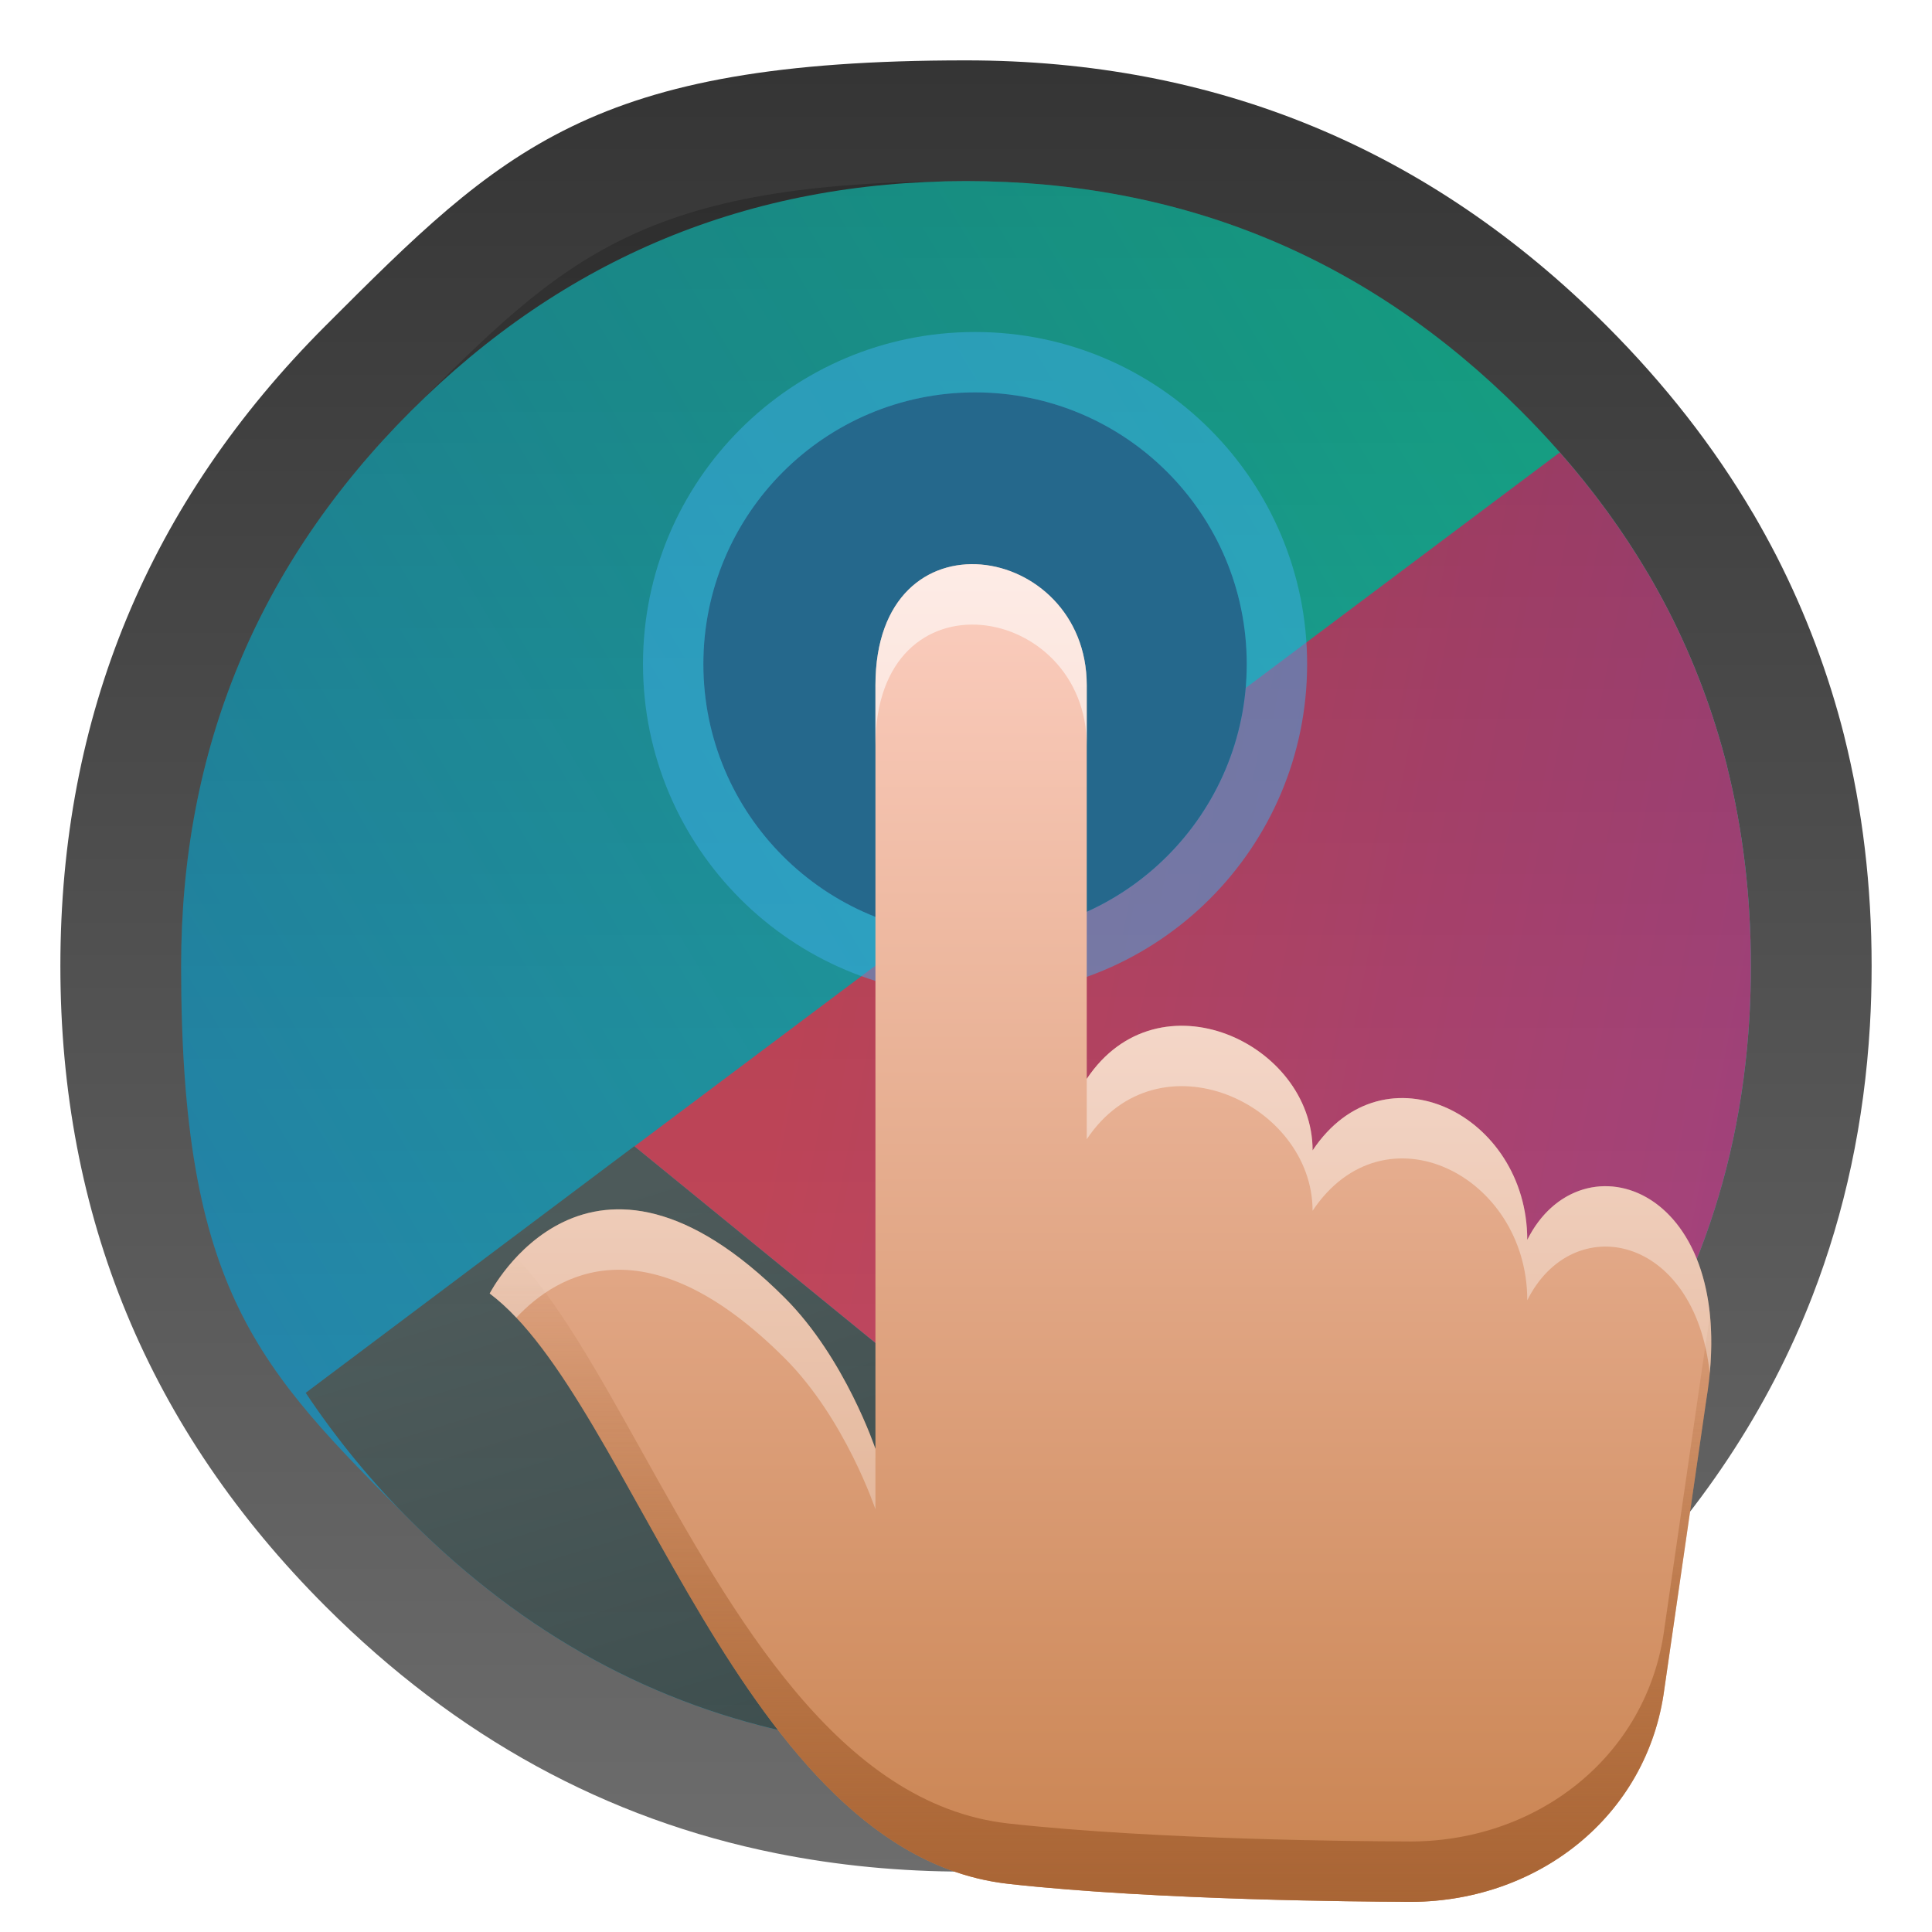
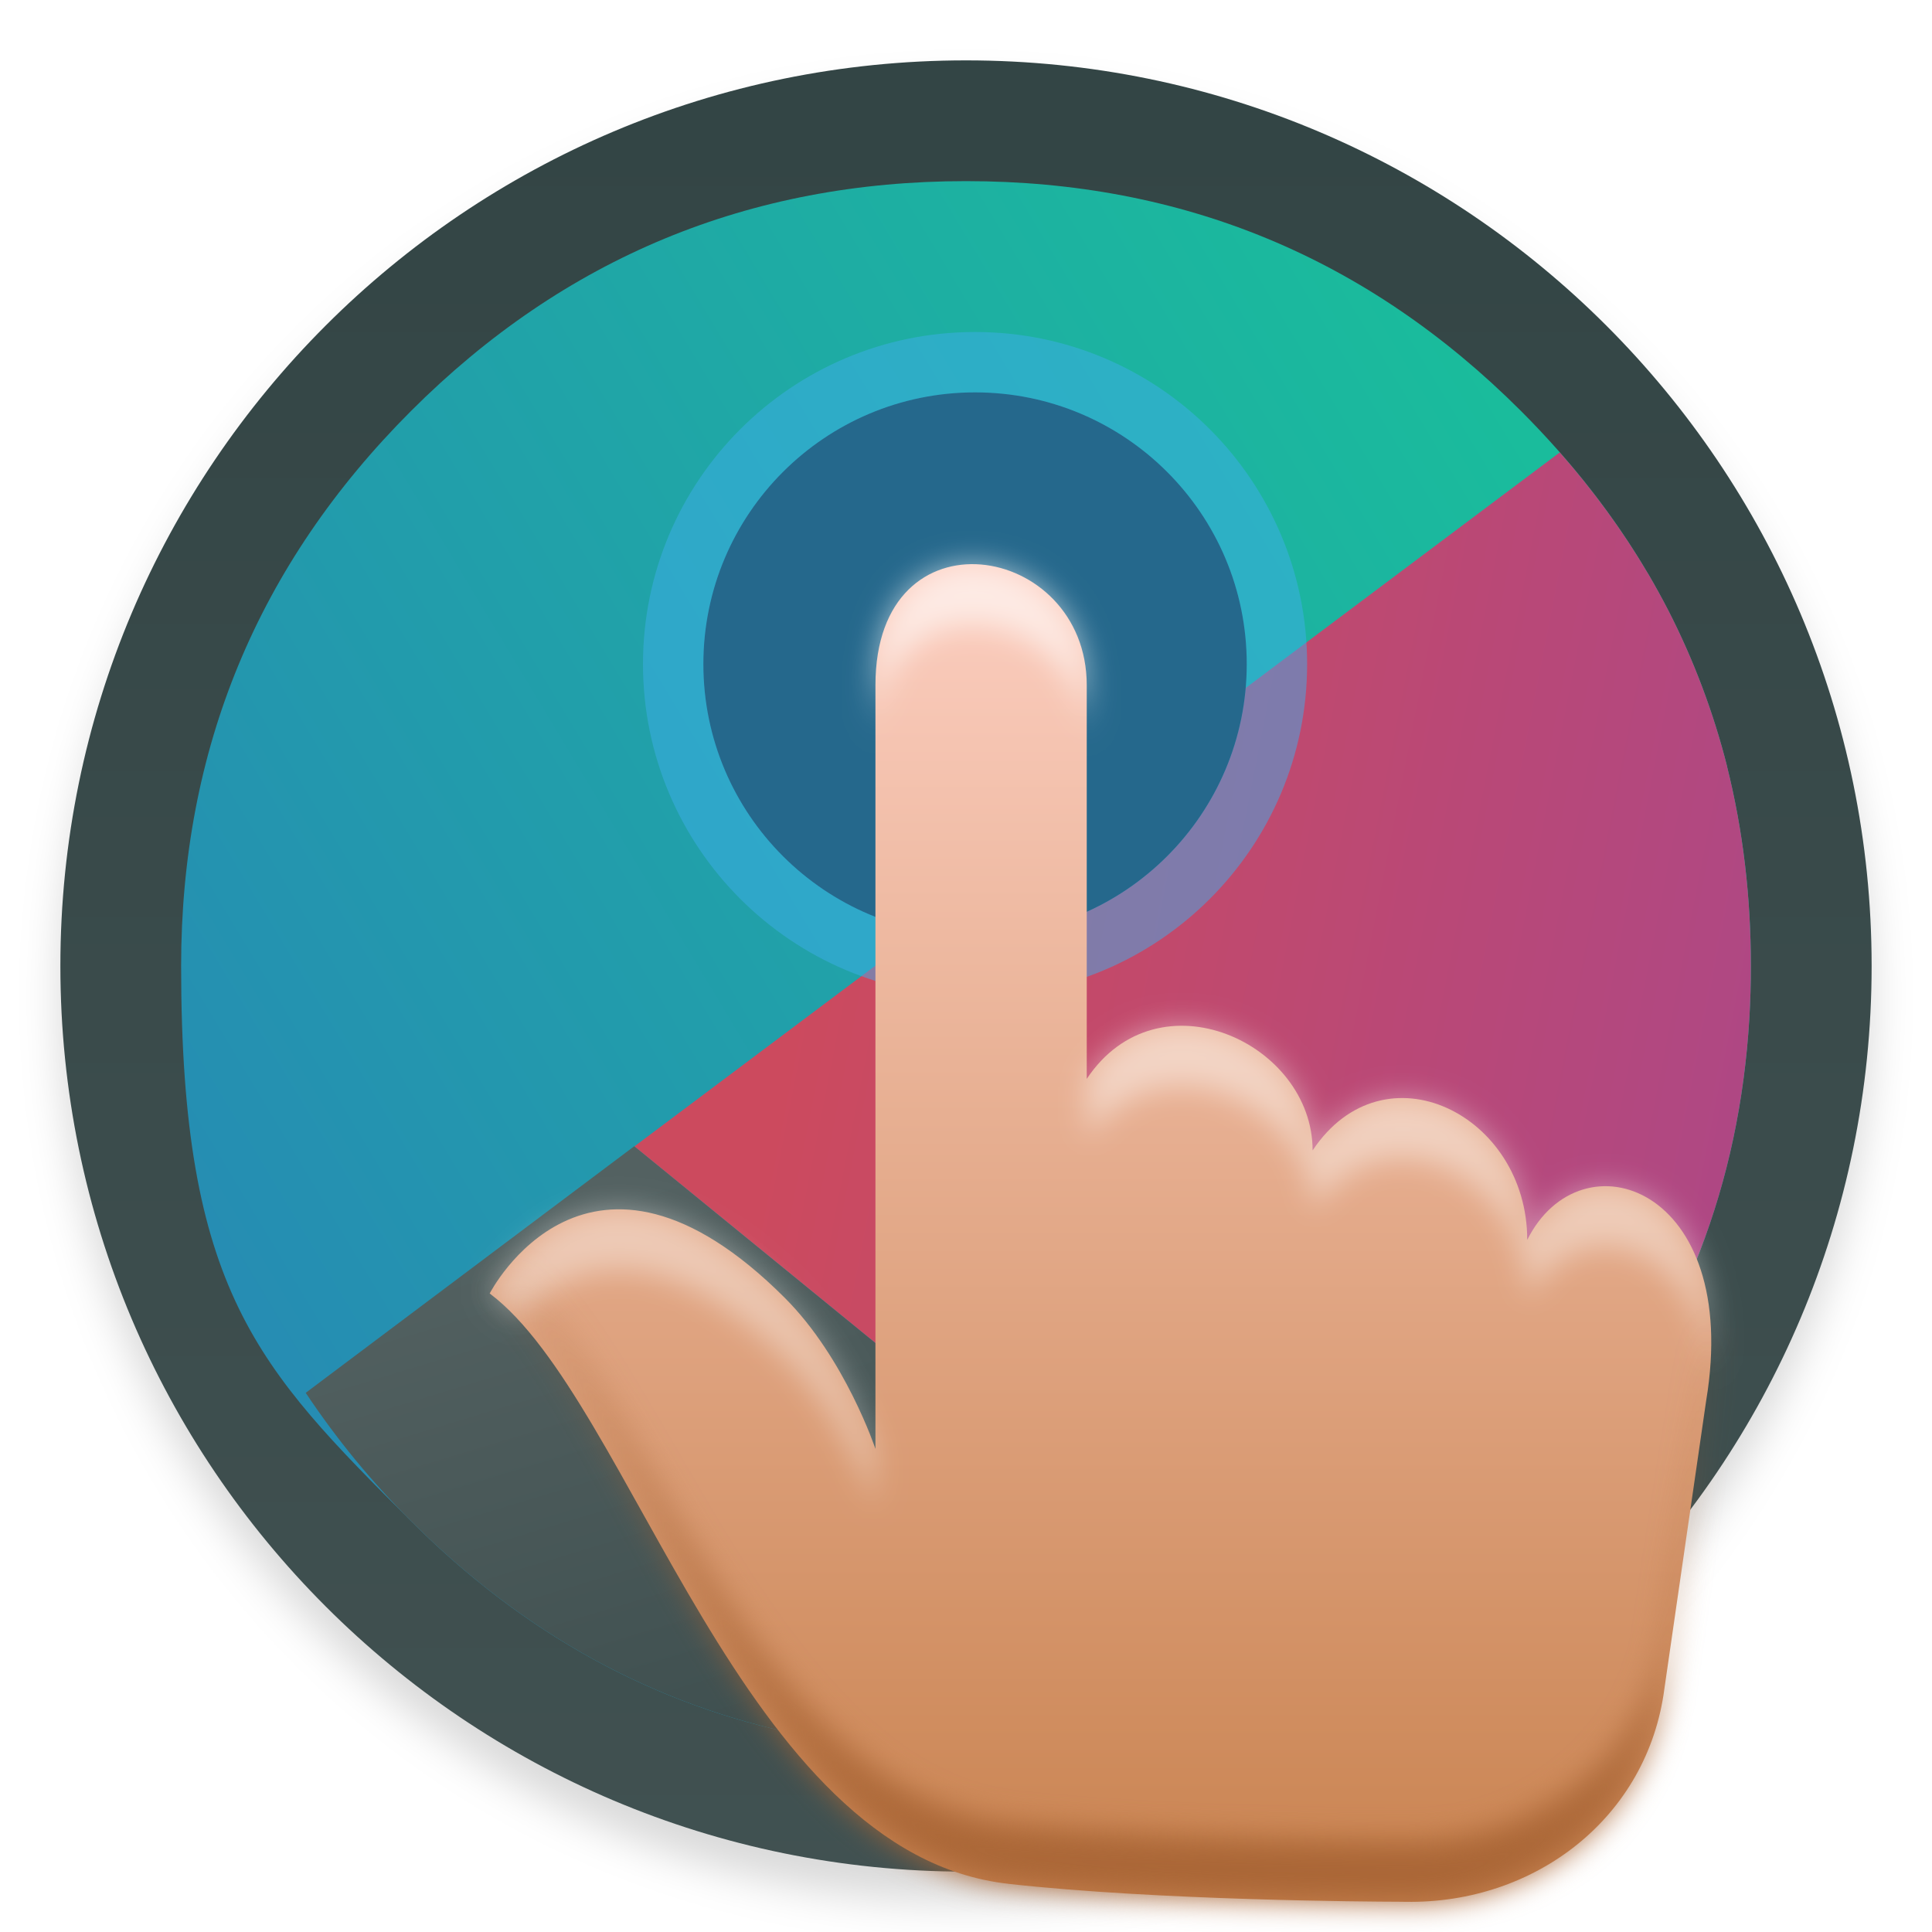
- <svg xmlns="http://www.w3.org/2000/svg" xmlns:xlink="http://www.w3.org/1999/xlink" width="64" height="64" fill="none">
+ <svg xmlns="http://www.w3.org/2000/svg" xmlns:xlink="http://www.w3.org/1999/xlink" width="64" height="64" fill="none" version="1.1">
  <defs>
    <linearGradient id="d" x1="21.599" x2="-3.073" y1="2.411" y2="17.237" gradientTransform="translate(-4.174 -.783)scale(2.2609)" gradientUnits="userSpaceOnUse">
-       <stop offset="0" stop-color="#1abc9c" />
-       <stop offset="1" stop-color="#2980b9" />
+       <stop stop-color="#1abc9c" offset="0" />
+       <stop stop-color="#2980b9" offset="1" />
    </linearGradient>
    <linearGradient id="e" x1="9.887" x2="6.089" y1="31.766" y2="19.225" gradientTransform="translate(-4.174 -.783)scale(2.2609)" gradientUnits="userSpaceOnUse">
-       <stop offset="0" stop-color="#334545" />
-       <stop offset="1" stop-color="#536161" />
+       <stop stop-color="#334545" offset="0" />
+       <stop stop-color="#536161" offset="1" />
    </linearGradient>
    <linearGradient id="f" x1="13.217" x2="29.16" y1="16.352" y2="19.478" gradientTransform="translate(-4.174 -.783)scale(2.2609)" gradientUnits="userSpaceOnUse">
-       <stop offset="0" stop-color="#cc4a5e" />
-       <stop offset="1" stop-color="#aa478a" />
-     </linearGradient>
-     <linearGradient id="h" x1="16" x2="16" y1="3" y2="26" gradientTransform="translate(-4.174 -.783)scale(2.2609)" gradientUnits="userSpaceOnUse">
-       <stop offset="0" />
-       <stop offset="1" stop-opacity="0" />
+       <stop stop-color="#cc4a5e" offset="0" />
+       <stop stop-color="#aa478a" offset="1" />
    </linearGradient>
    <linearGradient id="j" x1="17.635" x2="17.635" y1="9.846" y2="32.002" gradientTransform="matrix(2 0 0 2 0 -1.002)" gradientUnits="userSpaceOnUse">
-       <stop offset="0" stop-color="#fccec0" />
-       <stop offset="1" stop-color="#c98350" />
+       <stop stop-color="#fccec0" offset="0" />
+       <stop stop-color="#c98350" offset="1" />
    </linearGradient>
    <linearGradient id="k" x1="18" x2="18" y1="21" y2="32" gradientTransform="matrix(2 0 0 2 0 -1.002)" gradientUnits="userSpaceOnUse">
-       <stop offset="0" stop-color="#a96535" stop-opacity="0" />
-       <stop offset="1" stop-color="#a96535" />
+       <stop stop-color="#a96535" stop-opacity="0" offset="0" />
+       <stop stop-color="#a96535" offset="1" />
    </linearGradient>
    <linearGradient id="l" x1="18" x2="18" y1="10" y2="25.5" gradientTransform="matrix(2 0 0 2 0 -1.002)" gradientUnits="userSpaceOnUse">
-       <stop offset="0" stop-color="#fff" />
-       <stop offset="1" stop-color="#fff" stop-opacity=".5" />
+       <stop stop-color="#fff" offset="0" />
+       <stop stop-color="#fff" stop-opacity=".5" offset="1" />
    </linearGradient>
-     <linearGradient id="b-3" x1="520" x2="520.03" y1="44" y2="985.85" gradientTransform="translate(-.542 -.542)scale(.06356)" gradientUnits="userSpaceOnUse">
-       <stop offset="0" stop-color="#353535" />
-       <stop offset="1" stop-color="#6d6d6d" />
-     </linearGradient>
-     <linearGradient xlink:href="#b-3" id="linearGradient645" x1="520" x2="520.03" y1="44" y2="985.85" gradientTransform="translate(3.797 3.797)scale(.05509)" gradientUnits="userSpaceOnUse" />
-     <clipPath id="clipPath641">
-       <path fill="url(#linearGradient645)" stroke-width=".867" d="M57.212 25.39a24.6 24.6 0 0 0-1.941-5.157A28 28 0 0 0 54.593 19h-.002q-1.685-2.865-4.204-5.385Q42.771 6.001 32 6c-10.771-.001-13.309 2.54-18.385 7.615Q6.001 21.23 6 32c-.001 10.77 2.539 13.312 7.615 18.387 3.748 3.749 8.07 6.112 12.94 7.087 1.758.353 3.565.526 5.444.526q10.772 0 18.387-7.613 4.017-4.014 5.914-8.912c.936-2.421 1.487-5.002 1.65-7.754q.05-.843.05-1.72c0-2.3-.26-4.496-.79-6.61z" />
-     </clipPath>
-     <filter id="a-6" width="1.072" height="1.072" x="-.036" y="-.036" color-interpolation-filters="sRGB">
+     <filter id="a-6" x="-.036" y="-.036" width="1.072" height="1.072" color-interpolation-filters="sRGB">
      <feGaussianBlur stdDeviation="14.16" />
    </filter>
    <style id="current-color-scheme" type="text/css">.ColorScheme-Highlight{color:#3daee9}</style>
+     <linearGradient id="linearGradient31" x1="32" x2="32" y1="2" y2="62" gradientUnits="userSpaceOnUse" xlink:href="#e" />
+     <filter id="filter32" x="-.027" y="-.027" width="1.054" height="1.054" color-interpolation-filters="sRGB">
+       <feGaussianBlur stdDeviation="0.675" />
+     </filter>
+     <filter id="filter33" x="-.028" y="-.037" width="1.057" height="1.073" color-interpolation-filters="sRGB">
+       <feGaussianBlur stdDeviation="0.477" />
+     </filter>
+     <filter id="filter34" x="-.028" y="-.054" width="1.057" height="1.107" color-interpolation-filters="sRGB">
+       <feGaussianBlur stdDeviation="0.477" />
+     </filter>
  </defs>
-   <path d="M969.7 392c-1.1-4.35-2.35-9-3.65-13.6-2.5-8.75-5.35-17.6-8.45-26.35-6.45-18.25-14.15-36.05-23.15-53.65-3.8-7.4-7.95-14.95-12.3-22.4h-.025q-30.601-52.01-76.325-97.75C753.65 86.1 642.35 40 512 40S270.4 86.1 178.25 178.25 40 381.65 40 512s46.1 241.65 138.25 333.8c68.05 68.05 146.5 110.95 234.9 128.65C445.1 980.85 477.9 984 512 984c130.35 0 241.65-46.05 333.8-138.2 48.6-48.6 84.4-102.5 107.35-161.8 17-43.95 27-90.8 29.95-140.75.6-10.2.9-20.65.9-31.25 0-41.75-4.7-81.6-14.3-120" filter="url(#a-6)" opacity=".25" transform="translate(-.542 -.542)scale(.06356)" />
-   <path fill="url(#b-3)" d="M61.091 24.373a28.4 28.4 0 0 0-2.24-5.95A31 31 0 0 0 58.069 17h-.002q-1.945-3.306-4.851-6.213Q44.429 2.001 32 2c-12.429-.001-15.356 2.93-21.213 8.787S2 23.715 2 32s2.93 15.36 8.787 21.216c4.325 4.325 9.311 7.052 14.93 8.177C27.747 61.8 29.832 62 32 62q12.429 0 21.216-8.784 4.634-4.632 6.823-10.284c1.08-2.793 1.716-5.771 1.904-8.946Q62 33.012 62 32c0-2.654-.299-5.187-.91-7.627z" />
-   <path fill="url(#d)" stroke-width="2.261" d="M32 6q-10.77.001-18.385 7.615Q6 21.23 6 32c0 10.77 2.539 13.312 7.615 18.387 3.748 3.748 8.07 6.113 12.939 7.088 1.76.353 3.566.525 5.445.525q10.772 0 18.387-7.613c2.677-2.677 4.65-5.645 5.914-8.912q1.405-3.628 1.65-7.754.05-.843.05-1.72c0-2.3-.26-4.495-.79-6.61h.003a24.6 24.6 0 0 0-1.942-5.158A27 27 0 0 0 54.593 19h-.002q-1.686-2.865-4.205-5.384Q42.771 6.001 32 6" />
-   <path fill="url(#e)" stroke-width="2.261" d="m21.012 37.969-10.885 8.17a27.5 27.5 0 0 0 3.488 4.248c3.749 3.748 8.07 6.113 12.94 7.088C28.313 57.828 30.12 58 32 58c3.909 0 7.504-.757 10.79-2.262z" />
-   <path fill="url(#f)" stroke-width="2.261" d="M51.67 14.986 21.018 37.974l21.773 17.764c2.75-1.259 5.283-3.04 7.596-5.352 2.677-2.677 4.65-5.645 5.914-8.912q1.405-3.628 1.65-7.754A29 29 0 0 0 58 32c0-2.3-.26-4.495-.789-6.61h.002a24.6 24.6 0 0 0-1.941-5.158c-.21-.407-.439-.822-.678-1.232h-.002q-1.237-2.1-2.922-4.014" />
-   <path stroke-width="2.261" d="M51.668 14.986 21.012 37.968l36.359-11.836c-.054-.247-.099-.497-.16-.742h.002a24.6 24.6 0 0 0-1.942-5.158 27 27 0 0 0-.677-1.233h-.002a26 26 0 0 0-2.924-4.013" />
-   <path fill="url(#h)" stroke-width="2.261" d="M.348 8.26A2.26 2.26 0 0 1 2.608 6h58.784a2.26 2.26 0 0 1 2.26 2.26v47.48a2.26 2.26 0 0 1-2.26 2.26H2.609a2.26 2.26 0 0 1-2.261-2.26z" clip-path="url(#clipPath641)" opacity=".2" />
+   <circle cx="32" cy="33" r="30" fill="#000000" filter="url(#filter32)" opacity=".15" />
+   <circle cx="32" cy="32" r="30" fill="url(#linearGradient31)" />
+   <path transform="translate(-.542 -.542)scale(.06356)" d="M969.7 392c-1.1-4.35-2.35-9-3.65-13.6-2.5-8.75-5.35-17.6-8.45-26.35-6.45-18.25-14.15-36.05-23.15-53.65-3.8-7.4-7.95-14.95-12.3-22.4h-.025q-30.601-52.01-76.325-97.75C753.65 86.1 642.35 40 512 40S270.4 86.1 178.25 178.25 40 381.65 40 512s46.1 241.65 138.25 333.8c68.05 68.05 146.5 110.95 234.9 128.65C445.1 980.85 477.9 984 512 984c130.35 0 241.65-46.05 333.8-138.2 48.6-48.6 84.4-102.5 107.35-161.8 17-43.95 27-90.8 29.95-140.75.6-10.2.9-20.65.9-31.25 0-41.75-4.7-81.6-14.3-120" filter="url(#a-6)" opacity=".25" />
+   <path d="M32 6q-10.77.001-18.385 7.615Q6 21.23 6 32c0 10.77 2.539 13.312 7.615 18.387 3.748 3.748 8.07 6.113 12.939 7.088 1.76.353 3.566.525 5.445.525q10.772 0 18.387-7.613c2.677-2.677 4.65-5.645 5.914-8.912q1.405-3.628 1.65-7.754.05-.843.05-1.72c0-2.3-.26-4.495-.79-6.61h.003a24.6 24.6 0 0 0-1.942-5.158A27 27 0 0 0 54.593 19h-.002q-1.686-2.865-4.205-5.384Q42.771 6.001 32 6" fill="url(#d)" stroke-width="2.261" />
+   <path d="m21.012 37.969-10.885 8.17a27.5 27.5 0 0 0 3.488 4.248c3.749 3.748 8.07 6.113 12.94 7.088C28.313 57.828 30.12 58 32 58c3.909 0 7.504-.757 10.79-2.262z" fill="url(#e)" stroke-width="2.261" />
+   <path d="M51.67 14.986 21.018 37.974l21.773 17.764c2.75-1.259 5.283-3.04 7.596-5.352 2.677-2.677 4.65-5.645 5.914-8.912q1.405-3.628 1.65-7.754A29 29 0 0 0 58 32c0-2.3-.26-4.495-.789-6.61h.002a24.6 24.6 0 0 0-1.941-5.158c-.21-.407-.439-.822-.678-1.232h-.002q-1.237-2.1-2.922-4.014" fill="url(#f)" stroke-width="2.261" />
+   <path d="M51.668 14.986 21.012 37.968l36.359-11.836c-.054-.247-.099-.497-.16-.742h.002a24.6 24.6 0 0 0-1.942-5.158 27 27 0 0 0-.677-1.233h-.002a26 26 0 0 0-2.924-4.013" stroke-width="2.261" />
  <g stroke-width="2">
-     <path fill="currentColor" d="M43.3 21.998c0 6.075-4.925 11-11 11s-11-4.925-11-11 4.925-11 11-11 11 4.925 11 11" class="ColorScheme-Highlight" opacity=".5" />
-     <path fill="currentColor" d="M41.3 21.998a9 9 0 1 1-18 0 9 9 0 0 1 18 0" class="ColorScheme-Highlight" />
-     <path fill="#000" fill-opacity=".4" d="M41.3 21.998a9 9 0 1 1-18 0 9 9 0 0 1 18 0" />
-     <path fill="url(#j)" d="M33.407 62.405c4.953.55 11.949.59 12.923.592q.117 0 .233.003c4.3.07 8.022-2.794 8.574-7.072l1.381-9.523c1.185-7.111-4.148-8.889-5.926-5.333 0-4.149-4.74-6.519-7.11-2.963 0-3.556-5.112-5.926-7.482-2.37V22.7c0-4.74-7-5.926-7 0v25.296s-1-3-3-5c-6.52-6.519-9.778-.148-9.778-.148 4.74 3.556 8.331 18.572 17.185 19.556z" />
-     <path fill="url(#k)" d="M46.33 62.998c-.974-.003-7.97-.042-12.923-.592-5.617-.625-9.116-6.897-12.134-12.307-1.739-3.118-3.318-5.95-5.051-7.249 0 0 .293-.574.88-1.201 1.4 1.482 2.73 3.868 4.171 6.45 3.018 5.41 6.517 11.683 12.134 12.307 4.953.55 11.95.59 12.923.592l.205.002h.028c4.3.07 8.022-2.793 8.574-7.071l1.381-9.523q.079-.473.12-.913c.09.844.063 1.815-.12 2.913l-1.381 9.523c-.552 4.278-4.273 7.14-8.574 7.072h-.028z" />
-     <path fill="url(#l)" fill-rule="evenodd" d="M29 47.998s-1-3-3-5c-6.52-6.52-9.778-.148-9.778-.148q.446.336.881.799c1.37-1.462 4.335-3.213 8.897 1.349 2 2 3 5 3 5zm7-10.259v-2c2.37-3.556 7.481-1.185 7.481 2.37 2.37-3.555 7.112-1.185 7.112 2.963 1.699-3.398 6.646-1.924 6.045 4.421-.496-4.62-4.542-5.427-6.045-2.42 0-4.149-4.741-6.52-7.112-2.964 0-3.555-5.11-5.926-7.481-2.37m0-15.037v2c0-4.74-7-5.926-7 0v-2c0-5.926 7-4.74 7 0" clip-rule="evenodd" opacity=".6" />
+     <path class="ColorScheme-Highlight" d="m43.3 21.998c0 6.075-4.925 11-11 11s-11-4.925-11-11 4.925-11 11-11 11 4.925 11 11" fill="currentColor" opacity=".5" />
+     <path class="ColorScheme-Highlight" d="m41.3 21.998a9 9 0 1 1-18 0 9 9 0 0 1 18 0" fill="currentColor" />
+     <path d="m41.3 21.998a9 9 0 1 1-18 0 9 9 0 0 1 18 0" fill="#000" fill-opacity=".4" />
+     <path d="M33.407 62.405c4.953.55 11.949.59 12.923.592q.117 0 .233.003c4.3.07 8.022-2.794 8.574-7.072l1.381-9.523c1.185-7.111-4.148-8.889-5.926-5.333 0-4.149-4.74-6.519-7.11-2.963 0-3.556-5.112-5.926-7.482-2.37V22.7c0-4.74-7-5.926-7 0v25.296s-1-3-3-5c-6.52-6.519-9.778-.148-9.778-.148 4.74 3.556 8.331 18.572 17.185 19.556z" fill="url(#j)" />
+     <path d="M46.33 62.998c-.974-.003-7.97-.042-12.923-.592-5.617-.625-9.116-6.897-12.134-12.307-1.739-3.118-3.318-5.95-5.051-7.249 0 0 .293-.574.88-1.201 1.4 1.482 2.73 3.868 4.171 6.45 3.018 5.41 6.517 11.683 12.134 12.307 4.953.55 11.95.59 12.923.592l.205.002h.028c4.3.07 8.022-2.793 8.574-7.071l1.381-9.523q.079-.473.12-.913c.09.844.063 1.815-.12 2.913l-1.381 9.523c-.552 4.278-4.273 7.14-8.574 7.072h-.028z" fill="url(#k)" filter="url(#filter34)" />
+     <path d="M29 47.998s-1-3-3-5c-6.52-6.52-9.778-.148-9.778-.148q.446.336.881.799c1.37-1.462 4.335-3.213 8.897 1.349 2 2 3 5 3 5zm7-10.259v-2c2.37-3.556 7.481-1.185 7.481 2.37 2.37-3.555 7.112-1.185 7.112 2.963 1.699-3.398 6.646-1.924 6.045 4.421-.496-4.62-4.542-5.427-6.045-2.42 0-4.149-4.741-6.52-7.112-2.964 0-3.555-5.11-5.926-7.481-2.37m0-15.037v2c0-4.74-7-5.926-7 0v-2c0-5.926 7-4.74 7 0" clip-rule="evenodd" fill="url(#l)" fill-rule="evenodd" filter="url(#filter33)" opacity=".6" />
  </g>
</svg>
